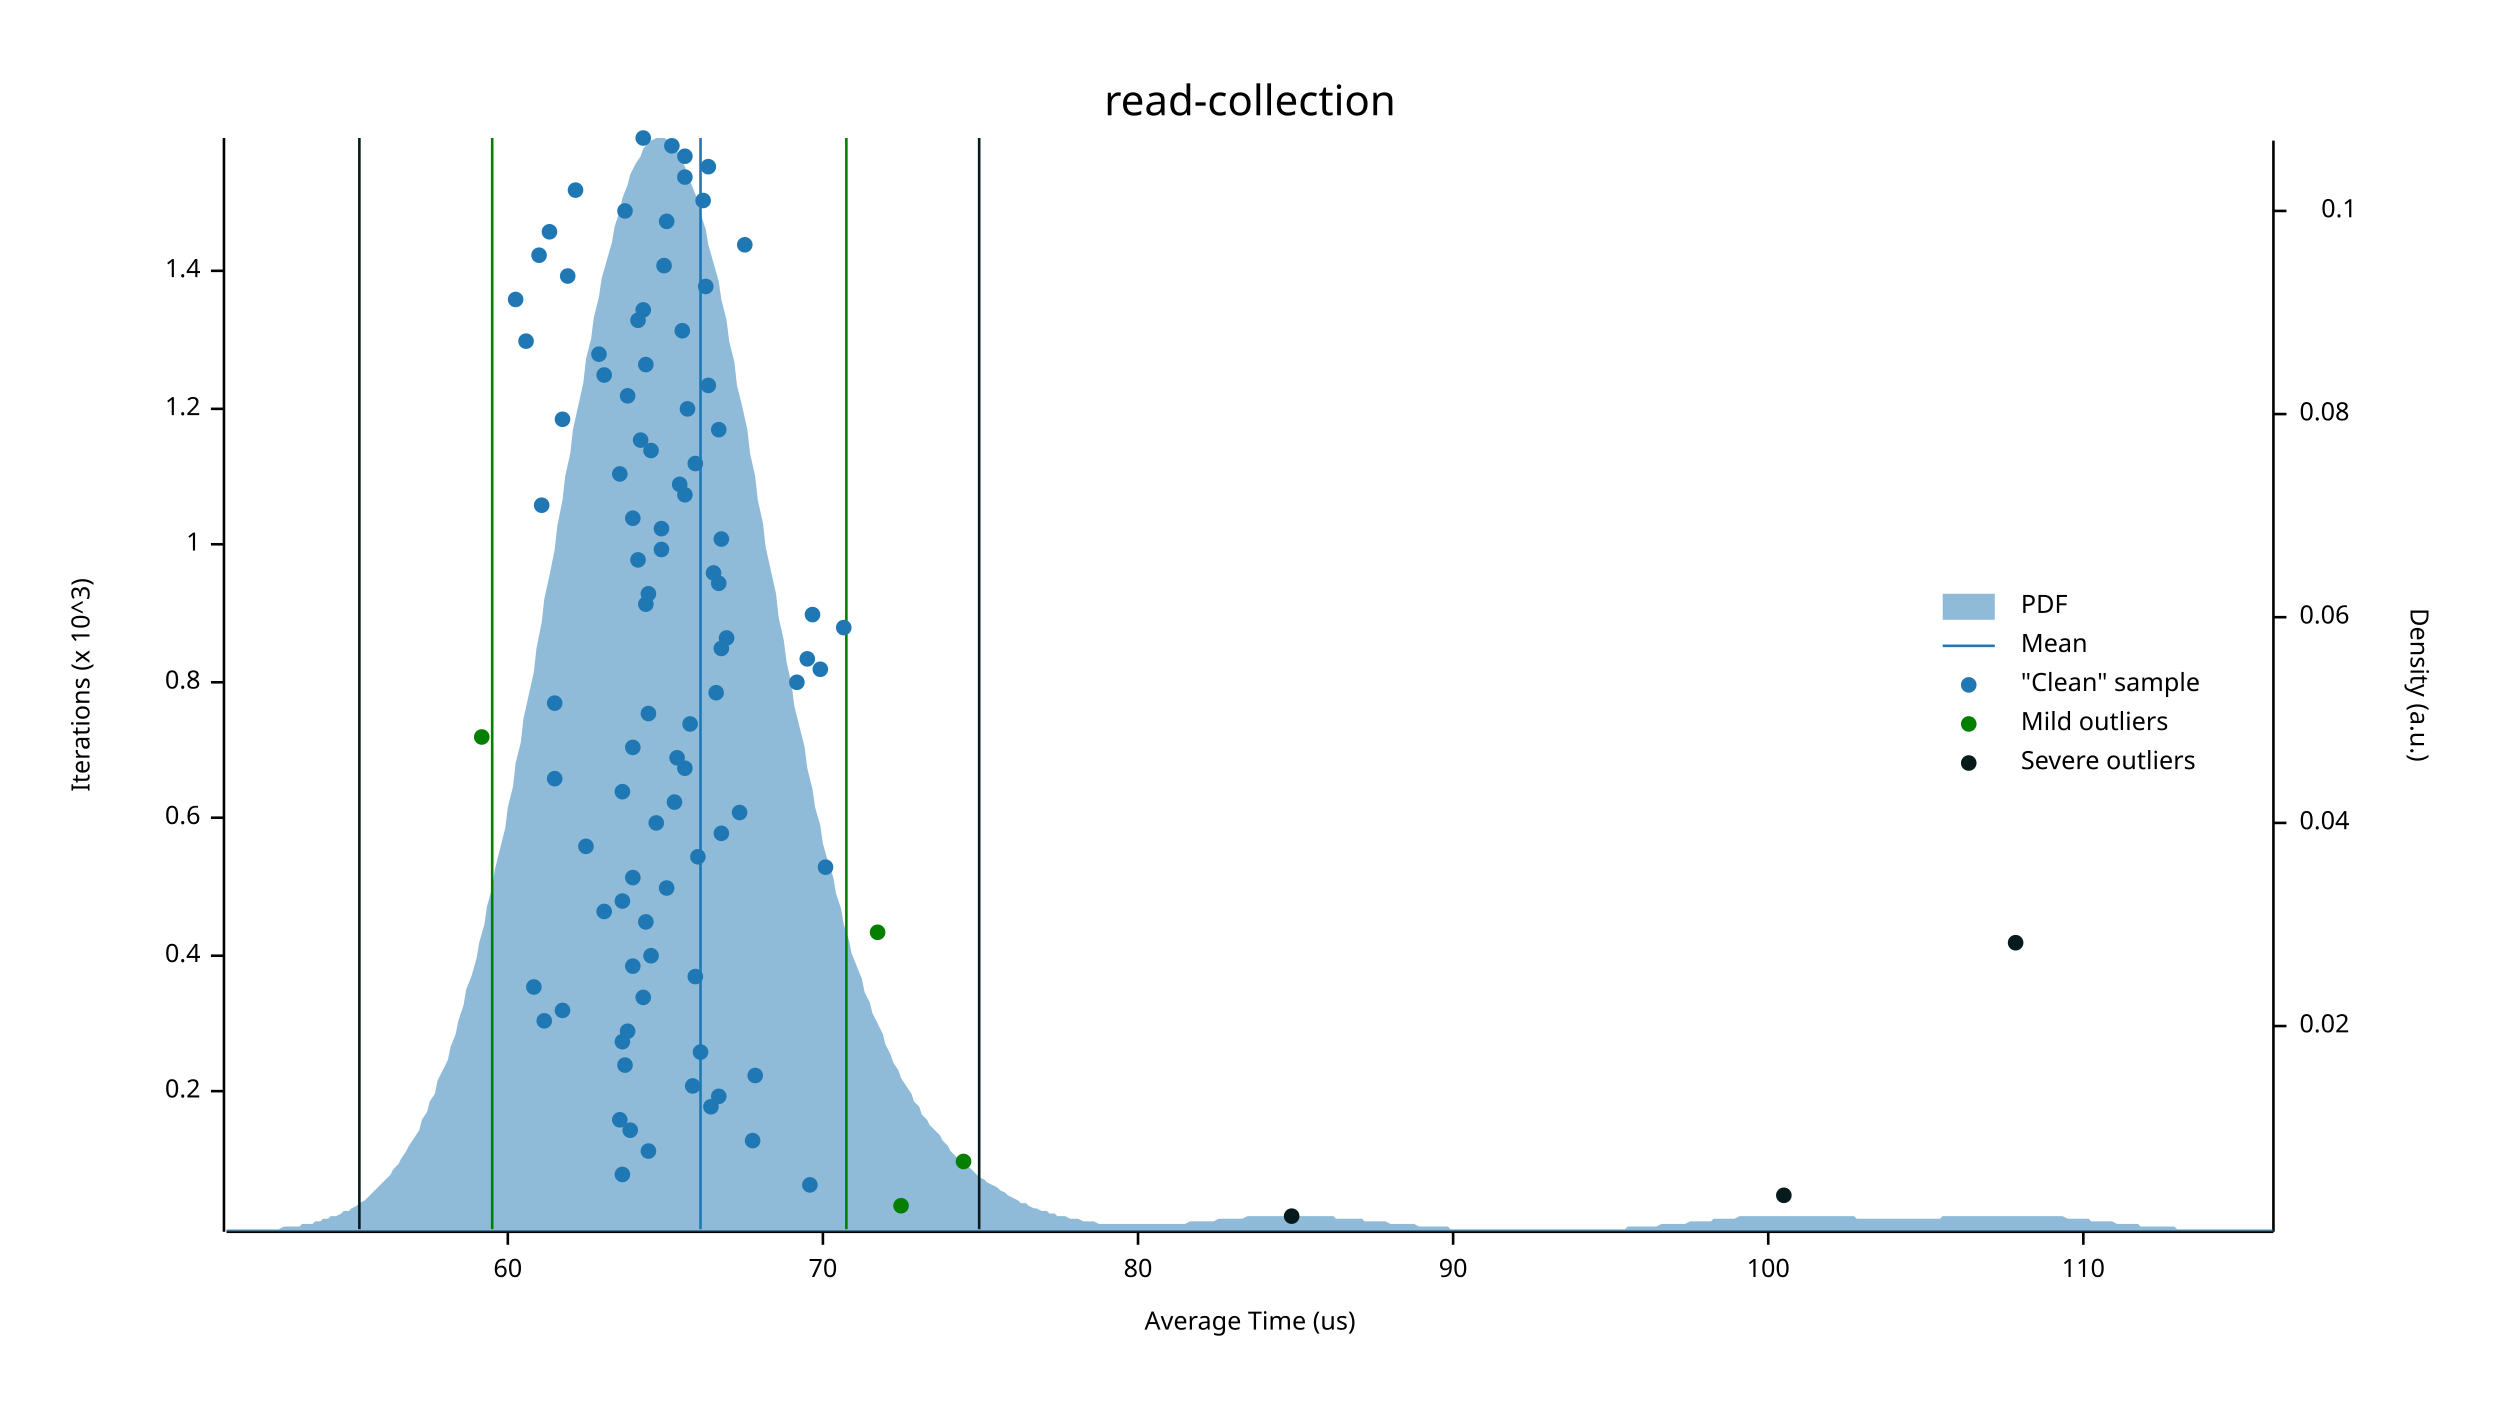
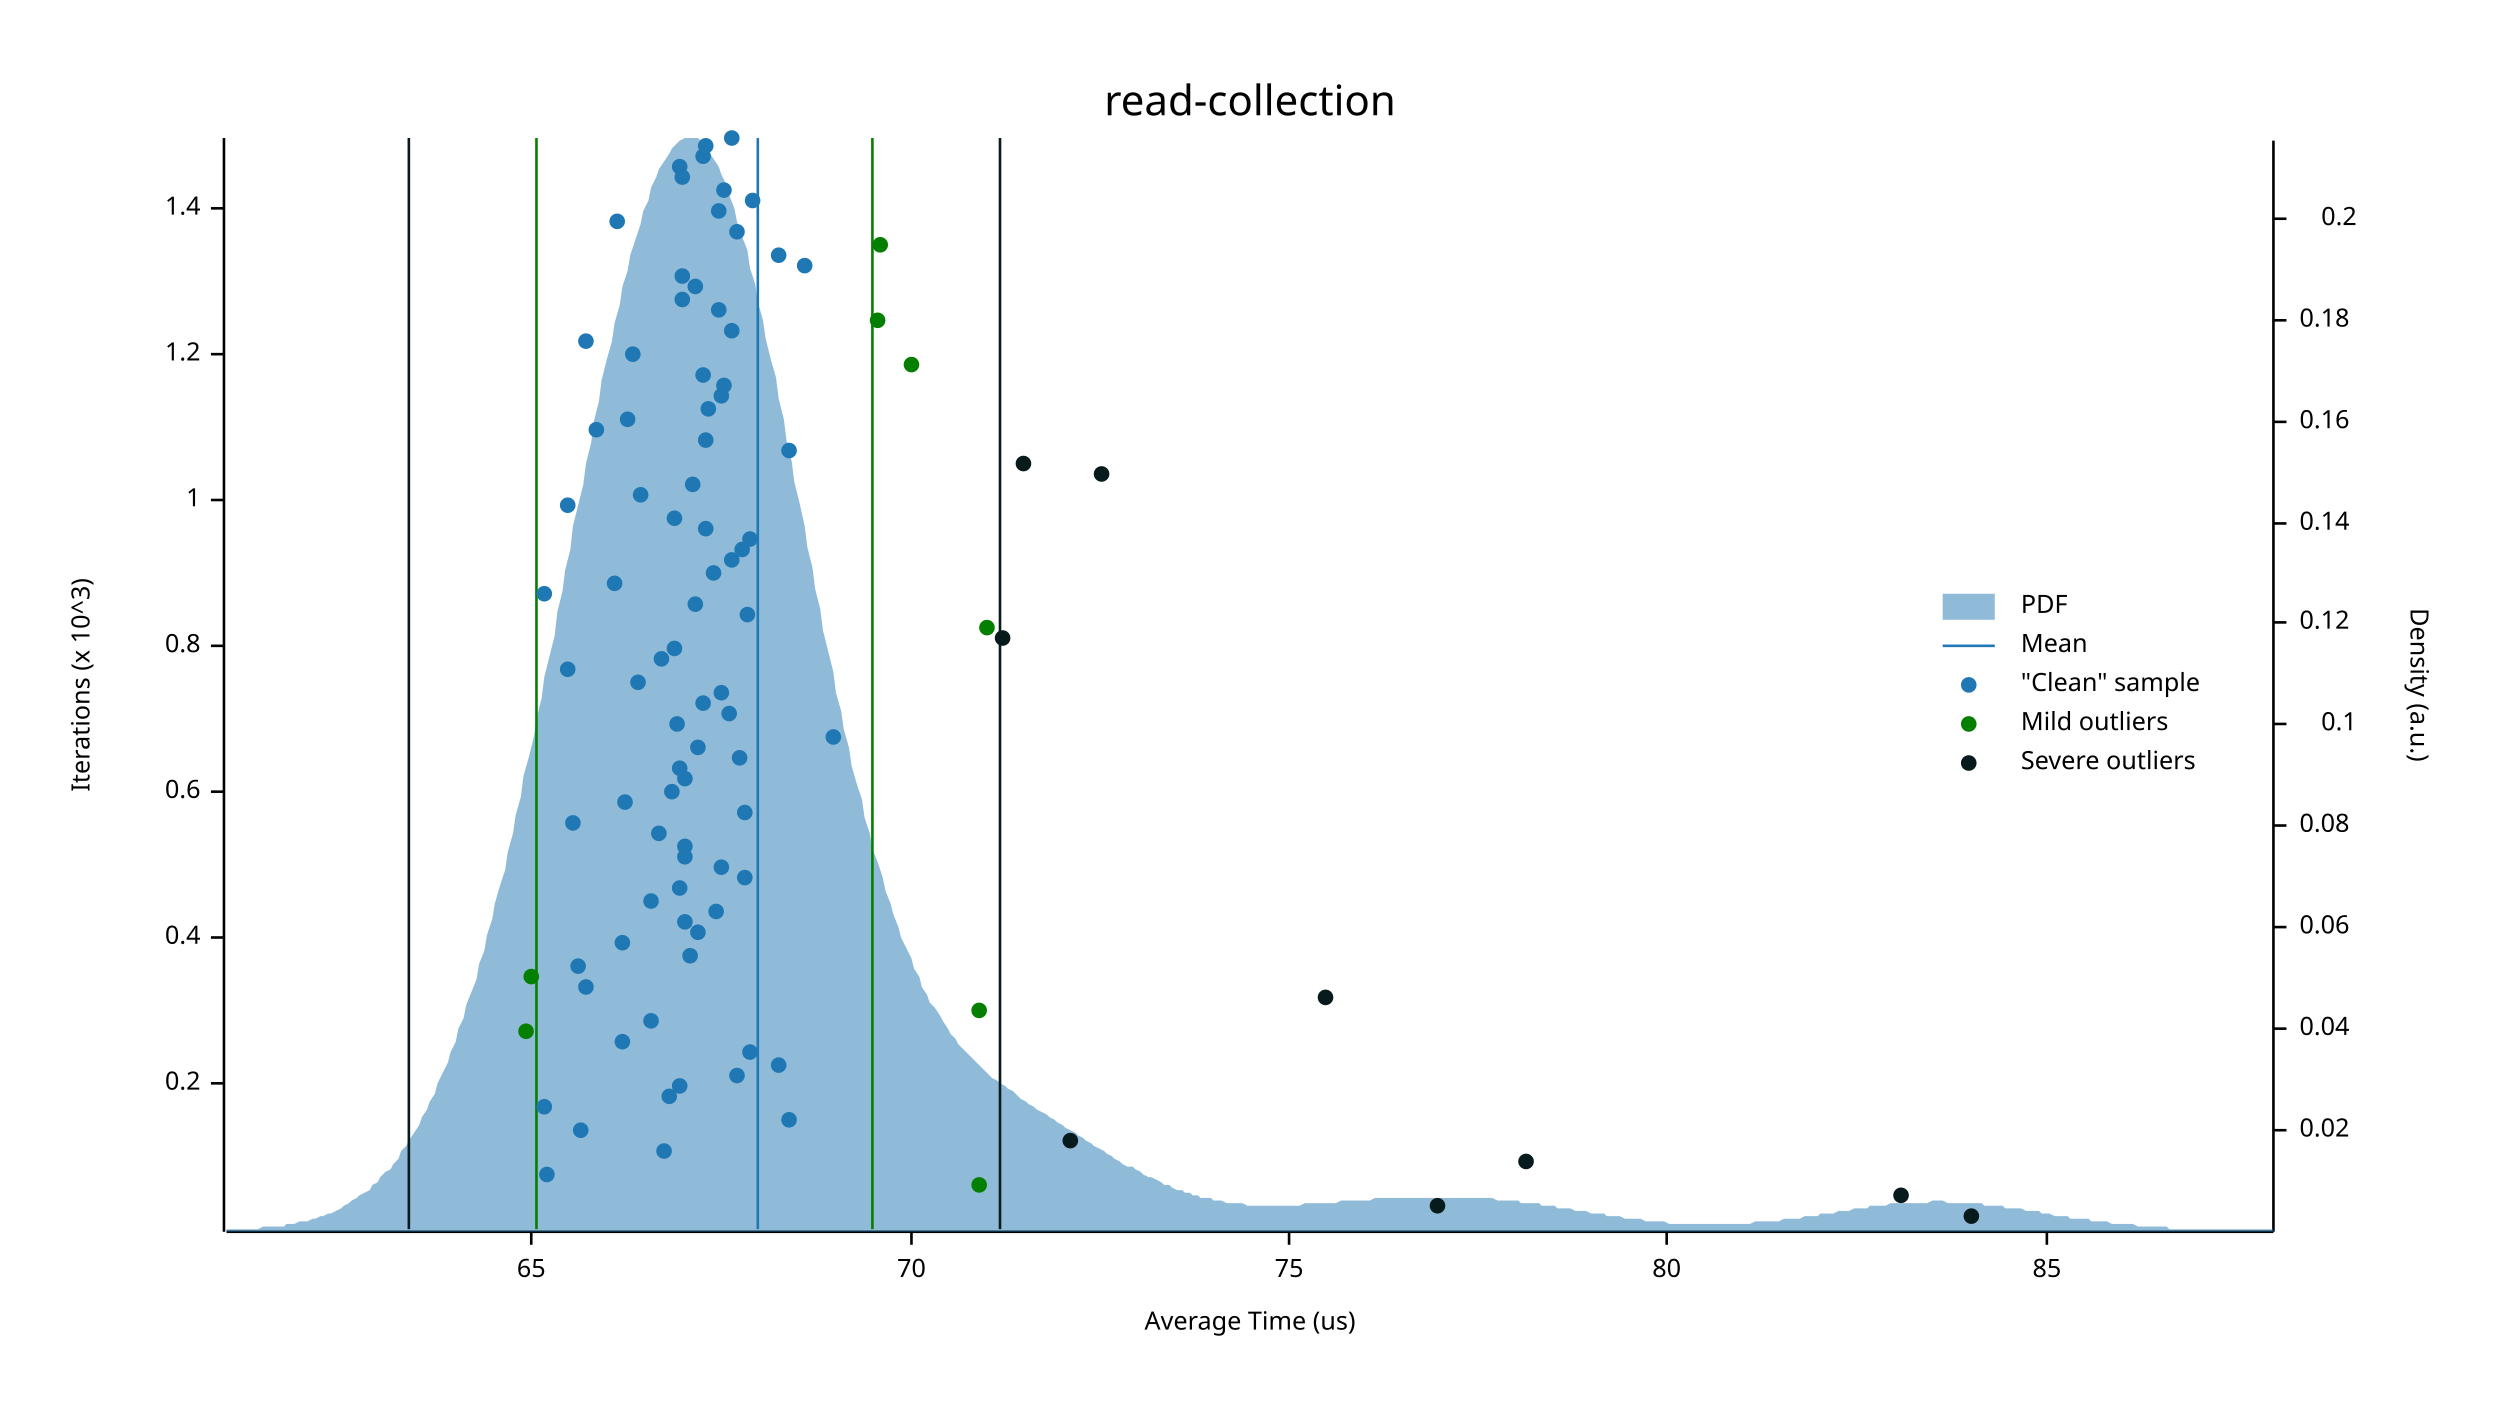
<svg xmlns="http://www.w3.org/2000/svg" style="background-color: white;" width="960" height="540" viewBox="0 0 960 540">
  <text x="480" y="32" dy="0.76em" text-anchor="middle" font-family="sans-serif" font-size="16.129" opacity="1" fill="#000000">
read-collection
</text>
  <text x="27" y="263" dy="0.76em" text-anchor="middle" font-family="sans-serif" font-size="9.677" opacity="1" fill="#000000" transform="rotate(270, 27, 263)">
Iterations (x 10^3)
</text>
  <text x="480" y="513" dy="-0.5ex" text-anchor="middle" font-family="sans-serif" font-size="9.677" opacity="1" fill="#000000">
Average Time (us)
</text>
  <polyline fill="none" opacity="1" stroke="#000000" stroke-width="1" points="86,53 86,473 " />
-   <text x="77" y="419" dy="0.5ex" text-anchor="end" font-family="sans-serif" font-size="9.677" opacity="1" fill="#000000">
+   <text x="77" y="416" dy="0.5ex" text-anchor="end" font-family="sans-serif" font-size="9.677" opacity="1" fill="#000000">
0.2
</text>
-   <polyline fill="none" opacity="1" stroke="#000000" stroke-width="1" points="81,419 86,419 " />
-   <text x="77" y="367" dy="0.5ex" text-anchor="end" font-family="sans-serif" font-size="9.677" opacity="1" fill="#000000">
+   <polyline fill="none" opacity="1" stroke="#000000" stroke-width="1" points="81,416 86,416 " />
+   <text x="77" y="360" dy="0.5ex" text-anchor="end" font-family="sans-serif" font-size="9.677" opacity="1" fill="#000000">
0.4
</text>
-   <polyline fill="none" opacity="1" stroke="#000000" stroke-width="1" points="81,367 86,367 " />
-   <text x="77" y="314" dy="0.5ex" text-anchor="end" font-family="sans-serif" font-size="9.677" opacity="1" fill="#000000">
+   <polyline fill="none" opacity="1" stroke="#000000" stroke-width="1" points="81,360 86,360 " />
+   <text x="77" y="304" dy="0.5ex" text-anchor="end" font-family="sans-serif" font-size="9.677" opacity="1" fill="#000000">
0.6
</text>
-   <polyline fill="none" opacity="1" stroke="#000000" stroke-width="1" points="81,314 86,314 " />
-   <text x="77" y="262" dy="0.5ex" text-anchor="end" font-family="sans-serif" font-size="9.677" opacity="1" fill="#000000">
+   <polyline fill="none" opacity="1" stroke="#000000" stroke-width="1" points="81,304 86,304 " />
+   <text x="77" y="248" dy="0.5ex" text-anchor="end" font-family="sans-serif" font-size="9.677" opacity="1" fill="#000000">
0.8
</text>
-   <polyline fill="none" opacity="1" stroke="#000000" stroke-width="1" points="81,262 86,262 " />
-   <text x="77" y="209" dy="0.5ex" text-anchor="end" font-family="sans-serif" font-size="9.677" opacity="1" fill="#000000">
+   <polyline fill="none" opacity="1" stroke="#000000" stroke-width="1" points="81,248 86,248 " />
+   <text x="77" y="192" dy="0.5ex" text-anchor="end" font-family="sans-serif" font-size="9.677" opacity="1" fill="#000000">
1
</text>
-   <polyline fill="none" opacity="1" stroke="#000000" stroke-width="1" points="81,209 86,209 " />
-   <text x="77" y="157" dy="0.5ex" text-anchor="end" font-family="sans-serif" font-size="9.677" opacity="1" fill="#000000">
+   <polyline fill="none" opacity="1" stroke="#000000" stroke-width="1" points="81,192 86,192 " />
+   <text x="77" y="136" dy="0.5ex" text-anchor="end" font-family="sans-serif" font-size="9.677" opacity="1" fill="#000000">
1.2
</text>
-   <polyline fill="none" opacity="1" stroke="#000000" stroke-width="1" points="81,157 86,157 " />
-   <text x="77" y="104" dy="0.5ex" text-anchor="end" font-family="sans-serif" font-size="9.677" opacity="1" fill="#000000">
+   <polyline fill="none" opacity="1" stroke="#000000" stroke-width="1" points="81,136 86,136 " />
+   <text x="77" y="80" dy="0.5ex" text-anchor="end" font-family="sans-serif" font-size="9.677" opacity="1" fill="#000000">
1.4
</text>
-   <polyline fill="none" opacity="1" stroke="#000000" stroke-width="1" points="81,104 86,104 " />
+   <polyline fill="none" opacity="1" stroke="#000000" stroke-width="1" points="81,80 86,80 " />
  <polyline fill="none" opacity="1" stroke="#000000" stroke-width="1" points="87,473 873,473 " />
-   <text x="195" y="483" dy="0.76em" text-anchor="middle" font-family="sans-serif" font-size="9.677" opacity="1" fill="#000000">
- 60
- </text>
-   <polyline fill="none" opacity="1" stroke="#000000" stroke-width="1" points="195,473 195,478 " />
-   <text x="316" y="483" dy="0.76em" text-anchor="middle" font-family="sans-serif" font-size="9.677" opacity="1" fill="#000000">
+   <text x="204" y="483" dy="0.76em" text-anchor="middle" font-family="sans-serif" font-size="9.677" opacity="1" fill="#000000">
+ 65
+ </text>
+   <polyline fill="none" opacity="1" stroke="#000000" stroke-width="1" points="204,473 204,478 " />
+   <text x="350" y="483" dy="0.76em" text-anchor="middle" font-family="sans-serif" font-size="9.677" opacity="1" fill="#000000">
70
</text>
-   <polyline fill="none" opacity="1" stroke="#000000" stroke-width="1" points="316,473 316,478 " />
-   <text x="437" y="483" dy="0.76em" text-anchor="middle" font-family="sans-serif" font-size="9.677" opacity="1" fill="#000000">
+   <polyline fill="none" opacity="1" stroke="#000000" stroke-width="1" points="350,473 350,478 " />
+   <text x="495" y="483" dy="0.76em" text-anchor="middle" font-family="sans-serif" font-size="9.677" opacity="1" fill="#000000">
+ 75
+ </text>
+   <polyline fill="none" opacity="1" stroke="#000000" stroke-width="1" points="495,473 495,478 " />
+   <text x="640" y="483" dy="0.76em" text-anchor="middle" font-family="sans-serif" font-size="9.677" opacity="1" fill="#000000">
80
</text>
-   <polyline fill="none" opacity="1" stroke="#000000" stroke-width="1" points="437,473 437,478 " />
-   <text x="558" y="483" dy="0.76em" text-anchor="middle" font-family="sans-serif" font-size="9.677" opacity="1" fill="#000000">
- 90
- </text>
-   <polyline fill="none" opacity="1" stroke="#000000" stroke-width="1" points="558,473 558,478 " />
-   <text x="679" y="483" dy="0.76em" text-anchor="middle" font-family="sans-serif" font-size="9.677" opacity="1" fill="#000000">
- 100
- </text>
-   <polyline fill="none" opacity="1" stroke="#000000" stroke-width="1" points="679,473 679,478 " />
-   <text x="800" y="483" dy="0.76em" text-anchor="middle" font-family="sans-serif" font-size="9.677" opacity="1" fill="#000000">
- 110
- </text>
-   <polyline fill="none" opacity="1" stroke="#000000" stroke-width="1" points="800,473 800,478 " />
+   <polyline fill="none" opacity="1" stroke="#000000" stroke-width="1" points="640,473 640,478 " />
+   <text x="786" y="483" dy="0.76em" text-anchor="middle" font-family="sans-serif" font-size="9.677" opacity="1" fill="#000000">
+ 85
+ </text>
+   <polyline fill="none" opacity="1" stroke="#000000" stroke-width="1" points="786,473 786,478 " />
  <text x="933" y="263" dy="0.76em" text-anchor="middle" font-family="sans-serif" font-size="9.677" opacity="1" fill="#000000" transform="rotate(90, 933, 263)">
Density (a.u.)
</text>
  <polyline fill="none" opacity="1" stroke="#000000" stroke-width="1" points="873,54 873,473 " />
-   <text x="883" y="394" dy="0.5ex" text-anchor="start" font-family="sans-serif" font-size="9.677" opacity="1" fill="#000000">
+   <text x="883" y="434" dy="0.5ex" text-anchor="start" font-family="sans-serif" font-size="9.677" opacity="1" fill="#000000">
0.02
</text>
-   <polyline fill="none" opacity="1" stroke="#000000" stroke-width="1" points="873,394 878,394 " />
-   <text x="883" y="316" dy="0.5ex" text-anchor="start" font-family="sans-serif" font-size="9.677" opacity="1" fill="#000000">
+   <polyline fill="none" opacity="1" stroke="#000000" stroke-width="1" points="873,434 878,434 " />
+   <text x="883" y="395" dy="0.5ex" text-anchor="start" font-family="sans-serif" font-size="9.677" opacity="1" fill="#000000">
0.04
</text>
-   <polyline fill="none" opacity="1" stroke="#000000" stroke-width="1" points="873,316 878,316 " />
-   <text x="883" y="237" dy="0.5ex" text-anchor="start" font-family="sans-serif" font-size="9.677" opacity="1" fill="#000000">
+   <polyline fill="none" opacity="1" stroke="#000000" stroke-width="1" points="873,395 878,395 " />
+   <text x="883" y="356" dy="0.5ex" text-anchor="start" font-family="sans-serif" font-size="9.677" opacity="1" fill="#000000">
0.06
</text>
-   <polyline fill="none" opacity="1" stroke="#000000" stroke-width="1" points="873,237 878,237 " />
-   <text x="883" y="159" dy="0.5ex" text-anchor="start" font-family="sans-serif" font-size="9.677" opacity="1" fill="#000000">
+   <polyline fill="none" opacity="1" stroke="#000000" stroke-width="1" points="873,356 878,356 " />
+   <text x="883" y="317" dy="0.5ex" text-anchor="start" font-family="sans-serif" font-size="9.677" opacity="1" fill="#000000">
0.08
</text>
-   <polyline fill="none" opacity="1" stroke="#000000" stroke-width="1" points="873,159 878,159 " />
-   <text x="905" y="81" dy="0.5ex" text-anchor="end" font-family="sans-serif" font-size="9.677" opacity="1" fill="#000000">
+   <polyline fill="none" opacity="1" stroke="#000000" stroke-width="1" points="873,317 878,317 " />
+   <text x="905" y="278" dy="0.5ex" text-anchor="end" font-family="sans-serif" font-size="9.677" opacity="1" fill="#000000">
0.1
</text>
-   <polyline fill="none" opacity="1" stroke="#000000" stroke-width="1" points="873,81 878,81 " />
-   <polygon opacity="0.5" fill="#1F78B4" points="87,472 88,472 90,472 91,472 93,472 94,472 96,472 98,472 99,472 101,472 102,472 104,472 105,472 107,472 109,471 110,471 112,471 113,471 115,471 116,470 118,470 120,470 121,469 123,469 124,468 126,468 127,467 129,467 131,466 132,465 134,465 135,464 137,463 138,462 140,461 142,459 143,458 145,456 146,455 148,453 150,451 151,449 153,447 154,445 156,442 157,440 159,437 161,434 162,430 164,427 165,423 167,420 168,415 170,411 172,407 173,402 175,397 176,392 178,386 179,380 181,375 183,368 184,362 186,355 187,348 189,341 190,334 192,326 194,318 195,310 197,302 198,293 200,285 201,276 203,267 205,258 206,249 208,239 209,230 211,221 213,211 214,202 216,192 217,183 219,174 220,165 222,156 224,147 225,138 227,130 228,122 230,114 231,107 233,100 235,93 236,87 238,81 239,76 241,71 242,67 244,63 246,60 247,57 249,55 250,54 252,53 253,53 255,53 257,54 258,55 260,58 261,60 263,64 264,67 266,72 268,77 269,82 271,88 272,94 274,101 276,108 277,115 279,123 280,131 282,139 283,148 285,156 287,165 288,174 290,183 291,192 293,201 294,210 296,219 298,228 299,237 301,246 302,254 304,263 305,271 307,279 309,287 310,295 312,303 313,310 315,317 316,324 318,331 320,337 321,343 323,349 324,355 326,361 327,366 329,371 331,376 332,381 334,385 335,389 337,393 339,397 340,401 342,405 343,408 345,411 346,414 348,417 350,420 351,423 353,425 354,428 356,430 357,432 359,434 361,436 362,438 364,440 365,442 367,444 368,445 370,447 372,448 373,449 375,451 376,452 378,453 379,454 381,455 383,456 384,457 386,458 387,459 389,460 391,461 392,462 394,462 395,463 397,464 398,464 400,465 402,465 403,466 405,466 406,467 408,467 409,467 411,468 413,468 414,468 416,469 417,469 419,469 420,469 422,470 424,470 425,470 427,470 428,470 430,470 431,470 433,470 435,470 436,470 438,470 439,470 441,470 442,470 444,470 446,470 447,470 449,470 450,470 452,470 454,470 455,470 457,469 458,469 460,469 461,469 463,469 465,469 466,469 468,468 469,468 471,468 472,468 474,468 476,468 477,468 479,467 480,467 482,467 483,467 485,467 487,467 488,467 490,467 491,467 493,467 494,467 496,467 498,467 499,467 501,467 502,467 504,467 505,467 507,467 509,467 510,467 512,467 513,468 515,468 517,468 518,468 520,468 521,468 523,468 524,469 526,469 528,469 529,469 531,469 532,469 534,470 535,470 537,470 539,470 540,470 542,470 543,470 545,471 546,471 548,471 550,471 551,471 553,471 554,471 556,471 557,472 559,472 561,472 562,472 564,472 565,472 567,472 568,472 570,472 572,472 573,472 575,472 576,472 578,472 580,472 581,472 583,472 584,472 586,472 587,472 589,472 591,472 592,472 594,472 595,472 597,472 598,472 600,472 602,472 603,472 605,472 606,472 608,472 609,472 611,472 613,472 614,472 616,472 617,472 619,472 620,472 622,472 624,472 625,471 627,471 628,471 630,471 632,471 633,471 635,471 636,471 638,470 639,470 641,470 643,470 644,470 646,470 647,470 649,469 650,469 652,469 654,469 655,469 657,469 658,468 660,468 661,468 663,468 665,468 666,468 668,467 669,467 671,467 672,467 674,467 676,467 677,467 679,467 680,467 682,467 683,467 685,467 687,467 688,467 690,467 691,467 693,467 695,467 696,467 698,467 699,467 701,467 702,467 704,467 706,467 707,467 709,467 710,467 712,467 713,468 715,468 717,468 718,468 720,468 721,468 723,468 724,468 726,468 728,468 729,468 731,468 732,468 734,468 735,468 737,468 739,468 740,468 742,468 743,468 745,468 746,467 748,467 750,467 751,467 753,467 754,467 756,467 758,467 759,467 761,467 762,467 764,467 765,467 767,467 769,467 770,467 772,467 773,467 775,467 776,467 778,467 780,467 781,467 783,467 784,467 786,467 787,467 789,467 791,467 792,467 794,468 795,468 797,468 798,468 800,468 802,468 803,469 805,469 806,469 808,469 809,469 811,469 813,470 814,470 816,470 817,470 819,470 821,470 822,471 824,471 825,471 827,471 828,471 830,471 832,471 833,471 835,471 836,472 838,472 839,472 841,472 843,472 844,472 846,472 847,472 849,472 850,472 852,472 854,472 855,472 857,472 858,472 860,472 861,472 863,472 865,472 866,472 868,472 869,472 871,472 873,472 873,473 87,473 " />
-   <polyline fill="none" opacity="1" stroke="#1F78B4" stroke-width="1" points="269,472 269,53 " />
-   <polyline fill="none" opacity="1" stroke="#057F00" stroke-width="1" points="189,472 189,53 " />
-   <polyline fill="none" opacity="1" stroke="#057F00" stroke-width="1" points="325,472 325,53 " />
-   <polyline fill="none" opacity="1" stroke="#071A1C" stroke-width="1" points="138,472 138,53 " />
-   <polyline fill="none" opacity="1" stroke="#071A1C" stroke-width="1" points="376,472 376,53 " />
-   <circle cx="311" cy="455" r="3" opacity="1" fill="#1F78B4" stroke="none" stroke-width="1" />
-   <circle cx="239" cy="451" r="3" opacity="1" fill="#1F78B4" stroke="none" stroke-width="1" />
-   <circle cx="249" cy="442" r="3" opacity="1" fill="#1F78B4" stroke="none" stroke-width="1" />
-   <circle cx="289" cy="438" r="3" opacity="1" fill="#1F78B4" stroke="none" stroke-width="1" />
-   <circle cx="242" cy="434" r="3" opacity="1" fill="#1F78B4" stroke="none" stroke-width="1" />
-   <circle cx="238" cy="430" r="3" opacity="1" fill="#1F78B4" stroke="none" stroke-width="1" />
-   <circle cx="273" cy="425" r="3" opacity="1" fill="#1F78B4" stroke="none" stroke-width="1" />
-   <circle cx="276" cy="421" r="3" opacity="1" fill="#1F78B4" stroke="none" stroke-width="1" />
-   <circle cx="266" cy="417" r="3" opacity="1" fill="#1F78B4" stroke="none" stroke-width="1" />
-   <circle cx="290" cy="413" r="3" opacity="1" fill="#1F78B4" stroke="none" stroke-width="1" />
-   <circle cx="240" cy="409" r="3" opacity="1" fill="#1F78B4" stroke="none" stroke-width="1" />
-   <circle cx="269" cy="404" r="3" opacity="1" fill="#1F78B4" stroke="none" stroke-width="1" />
+   <polyline fill="none" opacity="1" stroke="#000000" stroke-width="1" points="873,278 878,278 " />
+   <text x="883" y="239" dy="0.5ex" text-anchor="start" font-family="sans-serif" font-size="9.677" opacity="1" fill="#000000">
+ 0.12
+ </text>
+   <polyline fill="none" opacity="1" stroke="#000000" stroke-width="1" points="873,239 878,239 " />
+   <text x="883" y="201" dy="0.5ex" text-anchor="start" font-family="sans-serif" font-size="9.677" opacity="1" fill="#000000">
+ 0.14
+ </text>
+   <polyline fill="none" opacity="1" stroke="#000000" stroke-width="1" points="873,201 878,201 " />
+   <text x="883" y="162" dy="0.5ex" text-anchor="start" font-family="sans-serif" font-size="9.677" opacity="1" fill="#000000">
+ 0.16
+ </text>
+   <polyline fill="none" opacity="1" stroke="#000000" stroke-width="1" points="873,162 878,162 " />
+   <text x="883" y="123" dy="0.5ex" text-anchor="start" font-family="sans-serif" font-size="9.677" opacity="1" fill="#000000">
+ 0.18
+ </text>
+   <polyline fill="none" opacity="1" stroke="#000000" stroke-width="1" points="873,123 878,123 " />
+   <text x="905" y="84" dy="0.5ex" text-anchor="end" font-family="sans-serif" font-size="9.677" opacity="1" fill="#000000">
+ 0.2
+ </text>
+   <polyline fill="none" opacity="1" stroke="#000000" stroke-width="1" points="873,84 878,84 " />
+   <polygon opacity="0.5" fill="#1F78B4" points="87,472 88,472 90,472 91,472 93,472 94,472 96,472 98,472 99,472 101,471 102,471 104,471 105,471 107,471 109,471 110,470 112,470 113,470 115,469 116,469 118,469 120,468 121,468 123,467 124,467 126,466 127,466 129,465 131,464 132,463 134,462 135,461 137,460 138,459 140,458 142,457 143,455 145,454 146,452 148,450 150,449 151,447 153,445 154,442 156,440 157,438 159,435 161,432 162,429 164,426 165,423 167,420 168,416 170,412 172,408 173,404 175,400 176,395 178,391 179,386 181,381 183,376 184,370 186,365 187,359 189,353 190,347 192,340 194,334 195,327 197,320 198,313 200,306 201,298 203,291 205,283 206,276 208,268 209,260 211,252 213,244 214,235 216,227 217,219 219,211 220,202 222,194 224,186 225,178 227,170 228,162 230,154 231,146 233,138 235,131 236,124 238,117 239,110 241,104 242,98 244,92 246,86 247,81 249,77 250,72 252,68 253,65 255,62 257,59 258,57 260,55 261,54 263,53 264,53 266,53 268,53 269,54 271,56 272,58 274,61 276,64 277,67 279,71 280,75 282,80 283,85 285,91 287,96 288,103 290,109 291,116 293,123 294,130 296,138 298,145 299,153 301,161 302,169 304,177 305,185 307,193 309,202 310,210 312,218 313,226 315,234 316,242 318,250 320,258 321,266 323,273 324,280 326,287 327,294 329,301 331,307 332,314 334,320 335,326 337,331 339,337 340,342 342,347 343,351 345,356 346,360 348,364 350,368 351,372 353,375 354,379 356,382 357,385 359,387 361,390 362,392 364,395 365,397 367,399 368,401 370,403 372,405 373,406 375,408 376,409 378,411 379,412 381,414 383,415 384,416 386,417 387,418 389,419 391,421 392,422 394,423 395,424 397,425 398,426 400,427 402,428 403,429 405,430 406,431 408,432 409,433 411,434 413,435 414,436 416,437 417,438 419,439 420,440 422,441 424,442 425,443 427,444 428,445 430,446 431,447 433,448 435,448 436,449 438,450 439,451 441,452 442,452 444,453 446,454 447,455 449,455 450,456 452,457 454,457 455,458 457,458 458,459 460,459 461,460 463,460 465,460 466,461 468,461 469,461 471,462 472,462 474,462 476,462 477,462 479,463 480,463 482,463 483,463 485,463 487,463 488,463 490,463 491,463 493,463 494,463 496,463 498,463 499,463 501,462 502,462 504,462 505,462 507,462 509,462 510,462 512,462 513,462 515,461 517,461 518,461 520,461 521,461 523,461 524,461 526,461 528,460 529,460 531,460 532,460 534,460 535,460 537,460 539,460 540,460 542,460 543,460 545,460 546,460 548,460 550,460 551,460 553,460 554,460 556,460 557,460 559,460 561,460 562,460 564,460 565,460 567,460 568,460 570,460 572,460 573,460 575,461 576,461 578,461 580,461 581,461 583,461 584,462 586,462 587,462 589,462 591,462 592,463 594,463 595,463 597,463 598,464 600,464 602,464 603,464 605,465 606,465 608,465 609,465 611,466 613,466 614,466 616,466 617,467 619,467 620,467 622,467 624,468 625,468 627,468 628,468 630,468 632,469 633,469 635,469 636,469 638,469 639,469 641,470 643,470 644,470 646,470 647,470 649,470 650,470 652,470 654,470 655,470 657,470 658,470 660,470 661,470 663,470 665,470 666,470 668,470 669,470 671,470 672,470 674,469 676,469 677,469 679,469 680,469 682,469 683,469 685,468 687,468 688,468 690,468 691,468 693,467 695,467 696,467 698,467 699,466 701,466 702,466 704,466 706,465 707,465 709,465 710,465 712,464 713,464 715,464 717,464 718,463 720,463 721,463 723,463 724,463 726,462 728,462 729,462 731,462 732,462 734,462 735,462 737,462 739,462 740,462 742,461 743,461 745,461 746,461 748,462 750,462 751,462 753,462 754,462 756,462 758,462 759,462 761,462 762,463 764,463 765,463 767,463 769,463 770,464 772,464 773,464 775,464 776,464 778,465 780,465 781,465 783,465 784,466 786,466 787,466 789,467 791,467 792,467 794,467 795,468 797,468 798,468 800,468 802,468 803,469 805,469 806,469 808,469 809,469 811,470 813,470 814,470 816,470 817,470 819,470 821,471 822,471 824,471 825,471 827,471 828,471 830,471 832,471 833,472 835,472 836,472 838,472 839,472 841,472 843,472 844,472 846,472 847,472 849,472 850,472 852,472 854,472 855,472 857,472 858,472 860,472 861,472 863,472 865,472 866,472 868,472 869,472 871,472 873,472 873,473 87,473 " />
+   <polyline fill="none" opacity="1" stroke="#1F78B4" stroke-width="1" points="291,472 291,53 " />
+   <polyline fill="none" opacity="1" stroke="#057F00" stroke-width="1" points="206,472 206,53 " />
+   <polyline fill="none" opacity="1" stroke="#057F00" stroke-width="1" points="335,472 335,53 " />
+   <polyline fill="none" opacity="1" stroke="#071A1C" stroke-width="1" points="157,472 157,53 " />
+   <polyline fill="none" opacity="1" stroke="#071A1C" stroke-width="1" points="384,472 384,53 " />
+   <circle cx="210" cy="451" r="3" opacity="1" fill="#1F78B4" stroke="none" stroke-width="1" />
+   <circle cx="255" cy="442" r="3" opacity="1" fill="#1F78B4" stroke="none" stroke-width="1" />
+   <circle cx="223" cy="434" r="3" opacity="1" fill="#1F78B4" stroke="none" stroke-width="1" />
+   <circle cx="303" cy="430" r="3" opacity="1" fill="#1F78B4" stroke="none" stroke-width="1" />
+   <circle cx="209" cy="425" r="3" opacity="1" fill="#1F78B4" stroke="none" stroke-width="1" />
+   <circle cx="257" cy="421" r="3" opacity="1" fill="#1F78B4" stroke="none" stroke-width="1" />
+   <circle cx="261" cy="417" r="3" opacity="1" fill="#1F78B4" stroke="none" stroke-width="1" />
+   <circle cx="283" cy="413" r="3" opacity="1" fill="#1F78B4" stroke="none" stroke-width="1" />
+   <circle cx="299" cy="409" r="3" opacity="1" fill="#1F78B4" stroke="none" stroke-width="1" />
+   <circle cx="288" cy="404" r="3" opacity="1" fill="#1F78B4" stroke="none" stroke-width="1" />
  <circle cx="239" cy="400" r="3" opacity="1" fill="#1F78B4" stroke="none" stroke-width="1" />
-   <circle cx="241" cy="396" r="3" opacity="1" fill="#1F78B4" stroke="none" stroke-width="1" />
-   <circle cx="209" cy="392" r="3" opacity="1" fill="#1F78B4" stroke="none" stroke-width="1" />
-   <circle cx="216" cy="388" r="3" opacity="1" fill="#1F78B4" stroke="none" stroke-width="1" />
-   <circle cx="247" cy="383" r="3" opacity="1" fill="#1F78B4" stroke="none" stroke-width="1" />
-   <circle cx="205" cy="379" r="3" opacity="1" fill="#1F78B4" stroke="none" stroke-width="1" />
-   <circle cx="267" cy="375" r="3" opacity="1" fill="#1F78B4" stroke="none" stroke-width="1" />
-   <circle cx="243" cy="371" r="3" opacity="1" fill="#1F78B4" stroke="none" stroke-width="1" />
-   <circle cx="250" cy="367" r="3" opacity="1" fill="#1F78B4" stroke="none" stroke-width="1" />
-   <circle cx="248" cy="354" r="3" opacity="1" fill="#1F78B4" stroke="none" stroke-width="1" />
-   <circle cx="232" cy="350" r="3" opacity="1" fill="#1F78B4" stroke="none" stroke-width="1" />
-   <circle cx="239" cy="346" r="3" opacity="1" fill="#1F78B4" stroke="none" stroke-width="1" />
-   <circle cx="256" cy="341" r="3" opacity="1" fill="#1F78B4" stroke="none" stroke-width="1" />
-   <circle cx="243" cy="337" r="3" opacity="1" fill="#1F78B4" stroke="none" stroke-width="1" />
-   <circle cx="317" cy="333" r="3" opacity="1" fill="#1F78B4" stroke="none" stroke-width="1" />
-   <circle cx="268" cy="329" r="3" opacity="1" fill="#1F78B4" stroke="none" stroke-width="1" />
-   <circle cx="225" cy="325" r="3" opacity="1" fill="#1F78B4" stroke="none" stroke-width="1" />
-   <circle cx="277" cy="320" r="3" opacity="1" fill="#1F78B4" stroke="none" stroke-width="1" />
-   <circle cx="252" cy="316" r="3" opacity="1" fill="#1F78B4" stroke="none" stroke-width="1" />
-   <circle cx="284" cy="312" r="3" opacity="1" fill="#1F78B4" stroke="none" stroke-width="1" />
-   <circle cx="259" cy="308" r="3" opacity="1" fill="#1F78B4" stroke="none" stroke-width="1" />
-   <circle cx="239" cy="304" r="3" opacity="1" fill="#1F78B4" stroke="none" stroke-width="1" />
-   <circle cx="213" cy="299" r="3" opacity="1" fill="#1F78B4" stroke="none" stroke-width="1" />
-   <circle cx="263" cy="295" r="3" opacity="1" fill="#1F78B4" stroke="none" stroke-width="1" />
-   <circle cx="260" cy="291" r="3" opacity="1" fill="#1F78B4" stroke="none" stroke-width="1" />
-   <circle cx="243" cy="287" r="3" opacity="1" fill="#1F78B4" stroke="none" stroke-width="1" />
-   <circle cx="265" cy="278" r="3" opacity="1" fill="#1F78B4" stroke="none" stroke-width="1" />
-   <circle cx="249" cy="274" r="3" opacity="1" fill="#1F78B4" stroke="none" stroke-width="1" />
-   <circle cx="213" cy="270" r="3" opacity="1" fill="#1F78B4" stroke="none" stroke-width="1" />
-   <circle cx="275" cy="266" r="3" opacity="1" fill="#1F78B4" stroke="none" stroke-width="1" />
-   <circle cx="306" cy="262" r="3" opacity="1" fill="#1F78B4" stroke="none" stroke-width="1" />
-   <circle cx="315" cy="257" r="3" opacity="1" fill="#1F78B4" stroke="none" stroke-width="1" />
-   <circle cx="310" cy="253" r="3" opacity="1" fill="#1F78B4" stroke="none" stroke-width="1" />
-   <circle cx="277" cy="249" r="3" opacity="1" fill="#1F78B4" stroke="none" stroke-width="1" />
-   <circle cx="279" cy="245" r="3" opacity="1" fill="#1F78B4" stroke="none" stroke-width="1" />
-   <circle cx="324" cy="241" r="3" opacity="1" fill="#1F78B4" stroke="none" stroke-width="1" />
-   <circle cx="312" cy="236" r="3" opacity="1" fill="#1F78B4" stroke="none" stroke-width="1" />
-   <circle cx="248" cy="232" r="3" opacity="1" fill="#1F78B4" stroke="none" stroke-width="1" />
-   <circle cx="249" cy="228" r="3" opacity="1" fill="#1F78B4" stroke="none" stroke-width="1" />
-   <circle cx="276" cy="224" r="3" opacity="1" fill="#1F78B4" stroke="none" stroke-width="1" />
+   <circle cx="250" cy="392" r="3" opacity="1" fill="#1F78B4" stroke="none" stroke-width="1" />
+   <circle cx="225" cy="379" r="3" opacity="1" fill="#1F78B4" stroke="none" stroke-width="1" />
+   <circle cx="222" cy="371" r="3" opacity="1" fill="#1F78B4" stroke="none" stroke-width="1" />
+   <circle cx="265" cy="367" r="3" opacity="1" fill="#1F78B4" stroke="none" stroke-width="1" />
+   <circle cx="239" cy="362" r="3" opacity="1" fill="#1F78B4" stroke="none" stroke-width="1" />
+   <circle cx="268" cy="358" r="3" opacity="1" fill="#1F78B4" stroke="none" stroke-width="1" />
+   <circle cx="263" cy="354" r="3" opacity="1" fill="#1F78B4" stroke="none" stroke-width="1" />
+   <circle cx="275" cy="350" r="3" opacity="1" fill="#1F78B4" stroke="none" stroke-width="1" />
+   <circle cx="250" cy="346" r="3" opacity="1" fill="#1F78B4" stroke="none" stroke-width="1" />
+   <circle cx="261" cy="341" r="3" opacity="1" fill="#1F78B4" stroke="none" stroke-width="1" />
+   <circle cx="286" cy="337" r="3" opacity="1" fill="#1F78B4" stroke="none" stroke-width="1" />
+   <circle cx="277" cy="333" r="3" opacity="1" fill="#1F78B4" stroke="none" stroke-width="1" />
+   <circle cx="263" cy="329" r="3" opacity="1" fill="#1F78B4" stroke="none" stroke-width="1" />
+   <circle cx="263" cy="325" r="3" opacity="1" fill="#1F78B4" stroke="none" stroke-width="1" />
+   <circle cx="253" cy="320" r="3" opacity="1" fill="#1F78B4" stroke="none" stroke-width="1" />
+   <circle cx="220" cy="316" r="3" opacity="1" fill="#1F78B4" stroke="none" stroke-width="1" />
+   <circle cx="286" cy="312" r="3" opacity="1" fill="#1F78B4" stroke="none" stroke-width="1" />
+   <circle cx="240" cy="308" r="3" opacity="1" fill="#1F78B4" stroke="none" stroke-width="1" />
+   <circle cx="258" cy="304" r="3" opacity="1" fill="#1F78B4" stroke="none" stroke-width="1" />
+   <circle cx="263" cy="299" r="3" opacity="1" fill="#1F78B4" stroke="none" stroke-width="1" />
+   <circle cx="261" cy="295" r="3" opacity="1" fill="#1F78B4" stroke="none" stroke-width="1" />
+   <circle cx="284" cy="291" r="3" opacity="1" fill="#1F78B4" stroke="none" stroke-width="1" />
+   <circle cx="268" cy="287" r="3" opacity="1" fill="#1F78B4" stroke="none" stroke-width="1" />
+   <circle cx="320" cy="283" r="3" opacity="1" fill="#1F78B4" stroke="none" stroke-width="1" />
+   <circle cx="260" cy="278" r="3" opacity="1" fill="#1F78B4" stroke="none" stroke-width="1" />
+   <circle cx="280" cy="274" r="3" opacity="1" fill="#1F78B4" stroke="none" stroke-width="1" />
+   <circle cx="270" cy="270" r="3" opacity="1" fill="#1F78B4" stroke="none" stroke-width="1" />
+   <circle cx="277" cy="266" r="3" opacity="1" fill="#1F78B4" stroke="none" stroke-width="1" />
+   <circle cx="245" cy="262" r="3" opacity="1" fill="#1F78B4" stroke="none" stroke-width="1" />
+   <circle cx="218" cy="257" r="3" opacity="1" fill="#1F78B4" stroke="none" stroke-width="1" />
+   <circle cx="254" cy="253" r="3" opacity="1" fill="#1F78B4" stroke="none" stroke-width="1" />
+   <circle cx="259" cy="249" r="3" opacity="1" fill="#1F78B4" stroke="none" stroke-width="1" />
+   <circle cx="287" cy="236" r="3" opacity="1" fill="#1F78B4" stroke="none" stroke-width="1" />
+   <circle cx="267" cy="232" r="3" opacity="1" fill="#1F78B4" stroke="none" stroke-width="1" />
+   <circle cx="209" cy="228" r="3" opacity="1" fill="#1F78B4" stroke="none" stroke-width="1" />
+   <circle cx="236" cy="224" r="3" opacity="1" fill="#1F78B4" stroke="none" stroke-width="1" />
  <circle cx="274" cy="220" r="3" opacity="1" fill="#1F78B4" stroke="none" stroke-width="1" />
-   <circle cx="245" cy="215" r="3" opacity="1" fill="#1F78B4" stroke="none" stroke-width="1" />
-   <circle cx="254" cy="211" r="3" opacity="1" fill="#1F78B4" stroke="none" stroke-width="1" />
-   <circle cx="277" cy="207" r="3" opacity="1" fill="#1F78B4" stroke="none" stroke-width="1" />
-   <circle cx="254" cy="203" r="3" opacity="1" fill="#1F78B4" stroke="none" stroke-width="1" />
-   <circle cx="243" cy="199" r="3" opacity="1" fill="#1F78B4" stroke="none" stroke-width="1" />
-   <circle cx="208" cy="194" r="3" opacity="1" fill="#1F78B4" stroke="none" stroke-width="1" />
-   <circle cx="263" cy="190" r="3" opacity="1" fill="#1F78B4" stroke="none" stroke-width="1" />
-   <circle cx="261" cy="186" r="3" opacity="1" fill="#1F78B4" stroke="none" stroke-width="1" />
-   <circle cx="238" cy="182" r="3" opacity="1" fill="#1F78B4" stroke="none" stroke-width="1" />
-   <circle cx="267" cy="178" r="3" opacity="1" fill="#1F78B4" stroke="none" stroke-width="1" />
-   <circle cx="250" cy="173" r="3" opacity="1" fill="#1F78B4" stroke="none" stroke-width="1" />
-   <circle cx="246" cy="169" r="3" opacity="1" fill="#1F78B4" stroke="none" stroke-width="1" />
-   <circle cx="276" cy="165" r="3" opacity="1" fill="#1F78B4" stroke="none" stroke-width="1" />
-   <circle cx="216" cy="161" r="3" opacity="1" fill="#1F78B4" stroke="none" stroke-width="1" />
-   <circle cx="264" cy="157" r="3" opacity="1" fill="#1F78B4" stroke="none" stroke-width="1" />
-   <circle cx="241" cy="152" r="3" opacity="1" fill="#1F78B4" stroke="none" stroke-width="1" />
-   <circle cx="272" cy="148" r="3" opacity="1" fill="#1F78B4" stroke="none" stroke-width="1" />
-   <circle cx="232" cy="144" r="3" opacity="1" fill="#1F78B4" stroke="none" stroke-width="1" />
-   <circle cx="248" cy="140" r="3" opacity="1" fill="#1F78B4" stroke="none" stroke-width="1" />
-   <circle cx="230" cy="136" r="3" opacity="1" fill="#1F78B4" stroke="none" stroke-width="1" />
-   <circle cx="202" cy="131" r="3" opacity="1" fill="#1F78B4" stroke="none" stroke-width="1" />
-   <circle cx="262" cy="127" r="3" opacity="1" fill="#1F78B4" stroke="none" stroke-width="1" />
-   <circle cx="245" cy="123" r="3" opacity="1" fill="#1F78B4" stroke="none" stroke-width="1" />
-   <circle cx="247" cy="119" r="3" opacity="1" fill="#1F78B4" stroke="none" stroke-width="1" />
-   <circle cx="198" cy="115" r="3" opacity="1" fill="#1F78B4" stroke="none" stroke-width="1" />
-   <circle cx="271" cy="110" r="3" opacity="1" fill="#1F78B4" stroke="none" stroke-width="1" />
-   <circle cx="218" cy="106" r="3" opacity="1" fill="#1F78B4" stroke="none" stroke-width="1" />
-   <circle cx="255" cy="102" r="3" opacity="1" fill="#1F78B4" stroke="none" stroke-width="1" />
-   <circle cx="207" cy="98" r="3" opacity="1" fill="#1F78B4" stroke="none" stroke-width="1" />
-   <circle cx="286" cy="94" r="3" opacity="1" fill="#1F78B4" stroke="none" stroke-width="1" />
-   <circle cx="211" cy="89" r="3" opacity="1" fill="#1F78B4" stroke="none" stroke-width="1" />
-   <circle cx="256" cy="85" r="3" opacity="1" fill="#1F78B4" stroke="none" stroke-width="1" />
-   <circle cx="240" cy="81" r="3" opacity="1" fill="#1F78B4" stroke="none" stroke-width="1" />
-   <circle cx="270" cy="77" r="3" opacity="1" fill="#1F78B4" stroke="none" stroke-width="1" />
-   <circle cx="221" cy="73" r="3" opacity="1" fill="#1F78B4" stroke="none" stroke-width="1" />
-   <circle cx="263" cy="68" r="3" opacity="1" fill="#1F78B4" stroke="none" stroke-width="1" />
-   <circle cx="272" cy="64" r="3" opacity="1" fill="#1F78B4" stroke="none" stroke-width="1" />
-   <circle cx="263" cy="60" r="3" opacity="1" fill="#1F78B4" stroke="none" stroke-width="1" />
-   <circle cx="258" cy="56" r="3" opacity="1" fill="#1F78B4" stroke="none" stroke-width="1" />
-   <circle cx="247" cy="53" r="3" opacity="1" fill="#1F78B4" stroke="none" stroke-width="1" />
-   <circle cx="346" cy="463" r="3" opacity="1" fill="#057F00" stroke="none" stroke-width="1" />
-   <circle cx="370" cy="446" r="3" opacity="1" fill="#057F00" stroke="none" stroke-width="1" />
-   <circle cx="337" cy="358" r="3" opacity="1" fill="#057F00" stroke="none" stroke-width="1" />
-   <circle cx="185" cy="283" r="3" opacity="1" fill="#057F00" stroke="none" stroke-width="1" />
-   <circle cx="496" cy="467" r="3" opacity="1" fill="#071A1C" stroke="none" stroke-width="1" />
-   <circle cx="685" cy="459" r="3" opacity="1" fill="#071A1C" stroke="none" stroke-width="1" />
-   <circle cx="774" cy="362" r="3" opacity="1" fill="#071A1C" stroke="none" stroke-width="1" />
+   <circle cx="281" cy="215" r="3" opacity="1" fill="#1F78B4" stroke="none" stroke-width="1" />
+   <circle cx="285" cy="211" r="3" opacity="1" fill="#1F78B4" stroke="none" stroke-width="1" />
+   <circle cx="288" cy="207" r="3" opacity="1" fill="#1F78B4" stroke="none" stroke-width="1" />
+   <circle cx="271" cy="203" r="3" opacity="1" fill="#1F78B4" stroke="none" stroke-width="1" />
+   <circle cx="259" cy="199" r="3" opacity="1" fill="#1F78B4" stroke="none" stroke-width="1" />
+   <circle cx="218" cy="194" r="3" opacity="1" fill="#1F78B4" stroke="none" stroke-width="1" />
+   <circle cx="246" cy="190" r="3" opacity="1" fill="#1F78B4" stroke="none" stroke-width="1" />
+   <circle cx="266" cy="186" r="3" opacity="1" fill="#1F78B4" stroke="none" stroke-width="1" />
+   <circle cx="303" cy="173" r="3" opacity="1" fill="#1F78B4" stroke="none" stroke-width="1" />
+   <circle cx="271" cy="169" r="3" opacity="1" fill="#1F78B4" stroke="none" stroke-width="1" />
+   <circle cx="229" cy="165" r="3" opacity="1" fill="#1F78B4" stroke="none" stroke-width="1" />
+   <circle cx="241" cy="161" r="3" opacity="1" fill="#1F78B4" stroke="none" stroke-width="1" />
+   <circle cx="272" cy="157" r="3" opacity="1" fill="#1F78B4" stroke="none" stroke-width="1" />
+   <circle cx="277" cy="152" r="3" opacity="1" fill="#1F78B4" stroke="none" stroke-width="1" />
+   <circle cx="278" cy="148" r="3" opacity="1" fill="#1F78B4" stroke="none" stroke-width="1" />
+   <circle cx="270" cy="144" r="3" opacity="1" fill="#1F78B4" stroke="none" stroke-width="1" />
+   <circle cx="243" cy="136" r="3" opacity="1" fill="#1F78B4" stroke="none" stroke-width="1" />
+   <circle cx="225" cy="131" r="3" opacity="1" fill="#1F78B4" stroke="none" stroke-width="1" />
+   <circle cx="281" cy="127" r="3" opacity="1" fill="#1F78B4" stroke="none" stroke-width="1" />
+   <circle cx="276" cy="119" r="3" opacity="1" fill="#1F78B4" stroke="none" stroke-width="1" />
+   <circle cx="262" cy="115" r="3" opacity="1" fill="#1F78B4" stroke="none" stroke-width="1" />
+   <circle cx="267" cy="110" r="3" opacity="1" fill="#1F78B4" stroke="none" stroke-width="1" />
+   <circle cx="262" cy="106" r="3" opacity="1" fill="#1F78B4" stroke="none" stroke-width="1" />
+   <circle cx="309" cy="102" r="3" opacity="1" fill="#1F78B4" stroke="none" stroke-width="1" />
+   <circle cx="299" cy="98" r="3" opacity="1" fill="#1F78B4" stroke="none" stroke-width="1" />
+   <circle cx="283" cy="89" r="3" opacity="1" fill="#1F78B4" stroke="none" stroke-width="1" />
+   <circle cx="237" cy="85" r="3" opacity="1" fill="#1F78B4" stroke="none" stroke-width="1" />
+   <circle cx="276" cy="81" r="3" opacity="1" fill="#1F78B4" stroke="none" stroke-width="1" />
+   <circle cx="289" cy="77" r="3" opacity="1" fill="#1F78B4" stroke="none" stroke-width="1" />
+   <circle cx="278" cy="73" r="3" opacity="1" fill="#1F78B4" stroke="none" stroke-width="1" />
+   <circle cx="262" cy="68" r="3" opacity="1" fill="#1F78B4" stroke="none" stroke-width="1" />
+   <circle cx="261" cy="64" r="3" opacity="1" fill="#1F78B4" stroke="none" stroke-width="1" />
+   <circle cx="270" cy="60" r="3" opacity="1" fill="#1F78B4" stroke="none" stroke-width="1" />
+   <circle cx="271" cy="56" r="3" opacity="1" fill="#1F78B4" stroke="none" stroke-width="1" />
+   <circle cx="281" cy="53" r="3" opacity="1" fill="#1F78B4" stroke="none" stroke-width="1" />
+   <circle cx="376" cy="455" r="3" opacity="1" fill="#057F00" stroke="none" stroke-width="1" />
+   <circle cx="202" cy="396" r="3" opacity="1" fill="#057F00" stroke="none" stroke-width="1" />
+   <circle cx="376" cy="388" r="3" opacity="1" fill="#057F00" stroke="none" stroke-width="1" />
+   <circle cx="204" cy="375" r="3" opacity="1" fill="#057F00" stroke="none" stroke-width="1" />
+   <circle cx="379" cy="241" r="3" opacity="1" fill="#057F00" stroke="none" stroke-width="1" />
+   <circle cx="350" cy="140" r="3" opacity="1" fill="#057F00" stroke="none" stroke-width="1" />
+   <circle cx="337" cy="123" r="3" opacity="1" fill="#057F00" stroke="none" stroke-width="1" />
+   <circle cx="338" cy="94" r="3" opacity="1" fill="#057F00" stroke="none" stroke-width="1" />
+   <circle cx="757" cy="467" r="3" opacity="1" fill="#071A1C" stroke="none" stroke-width="1" />
+   <circle cx="552" cy="463" r="3" opacity="1" fill="#071A1C" stroke="none" stroke-width="1" />
+   <circle cx="730" cy="459" r="3" opacity="1" fill="#071A1C" stroke="none" stroke-width="1" />
+   <circle cx="586" cy="446" r="3" opacity="1" fill="#071A1C" stroke="none" stroke-width="1" />
+   <circle cx="411" cy="438" r="3" opacity="1" fill="#071A1C" stroke="none" stroke-width="1" />
+   <circle cx="509" cy="383" r="3" opacity="1" fill="#071A1C" stroke="none" stroke-width="1" />
+   <circle cx="385" cy="245" r="3" opacity="1" fill="#071A1C" stroke="none" stroke-width="1" />
+   <circle cx="423" cy="182" r="3" opacity="1" fill="#071A1C" stroke="none" stroke-width="1" />
+   <circle cx="393" cy="178" r="3" opacity="1" fill="#071A1C" stroke="none" stroke-width="1" />
  <text x="776" y="228" dy="0.76em" text-anchor="start" font-family="sans-serif" font-size="9.677" opacity="1" fill="#000000">
PDF
</text>
  <text x="776" y="243" dy="0.76em" text-anchor="start" font-family="sans-serif" font-size="9.677" opacity="1" fill="#000000">
Mean
</text>
  <text x="776" y="258" dy="0.76em" text-anchor="start" font-family="sans-serif" font-size="9.677" opacity="1" fill="#000000">
"Clean" sample
</text>
  <text x="776" y="273" dy="0.76em" text-anchor="start" font-family="sans-serif" font-size="9.677" opacity="1" fill="#000000">
Mild outliers
</text>
  <text x="776" y="288" dy="0.76em" text-anchor="start" font-family="sans-serif" font-size="9.677" opacity="1" fill="#000000">
Severe outliers
</text>
  <rect x="746" y="228" width="20" height="10" opacity="0.5" fill="#1F78B4" stroke="none" />
  <polyline fill="none" opacity="1" stroke="#1F78B4" stroke-width="1" points="746,248 766,248 " />
  <circle cx="756" cy="263" r="3" opacity="1" fill="#1F78B4" stroke="none" stroke-width="1" />
  <circle cx="756" cy="278" r="3" opacity="1" fill="#057F00" stroke="none" stroke-width="1" />
  <circle cx="756" cy="293" r="3" opacity="1" fill="#071A1C" stroke="none" stroke-width="1" />
</svg>
